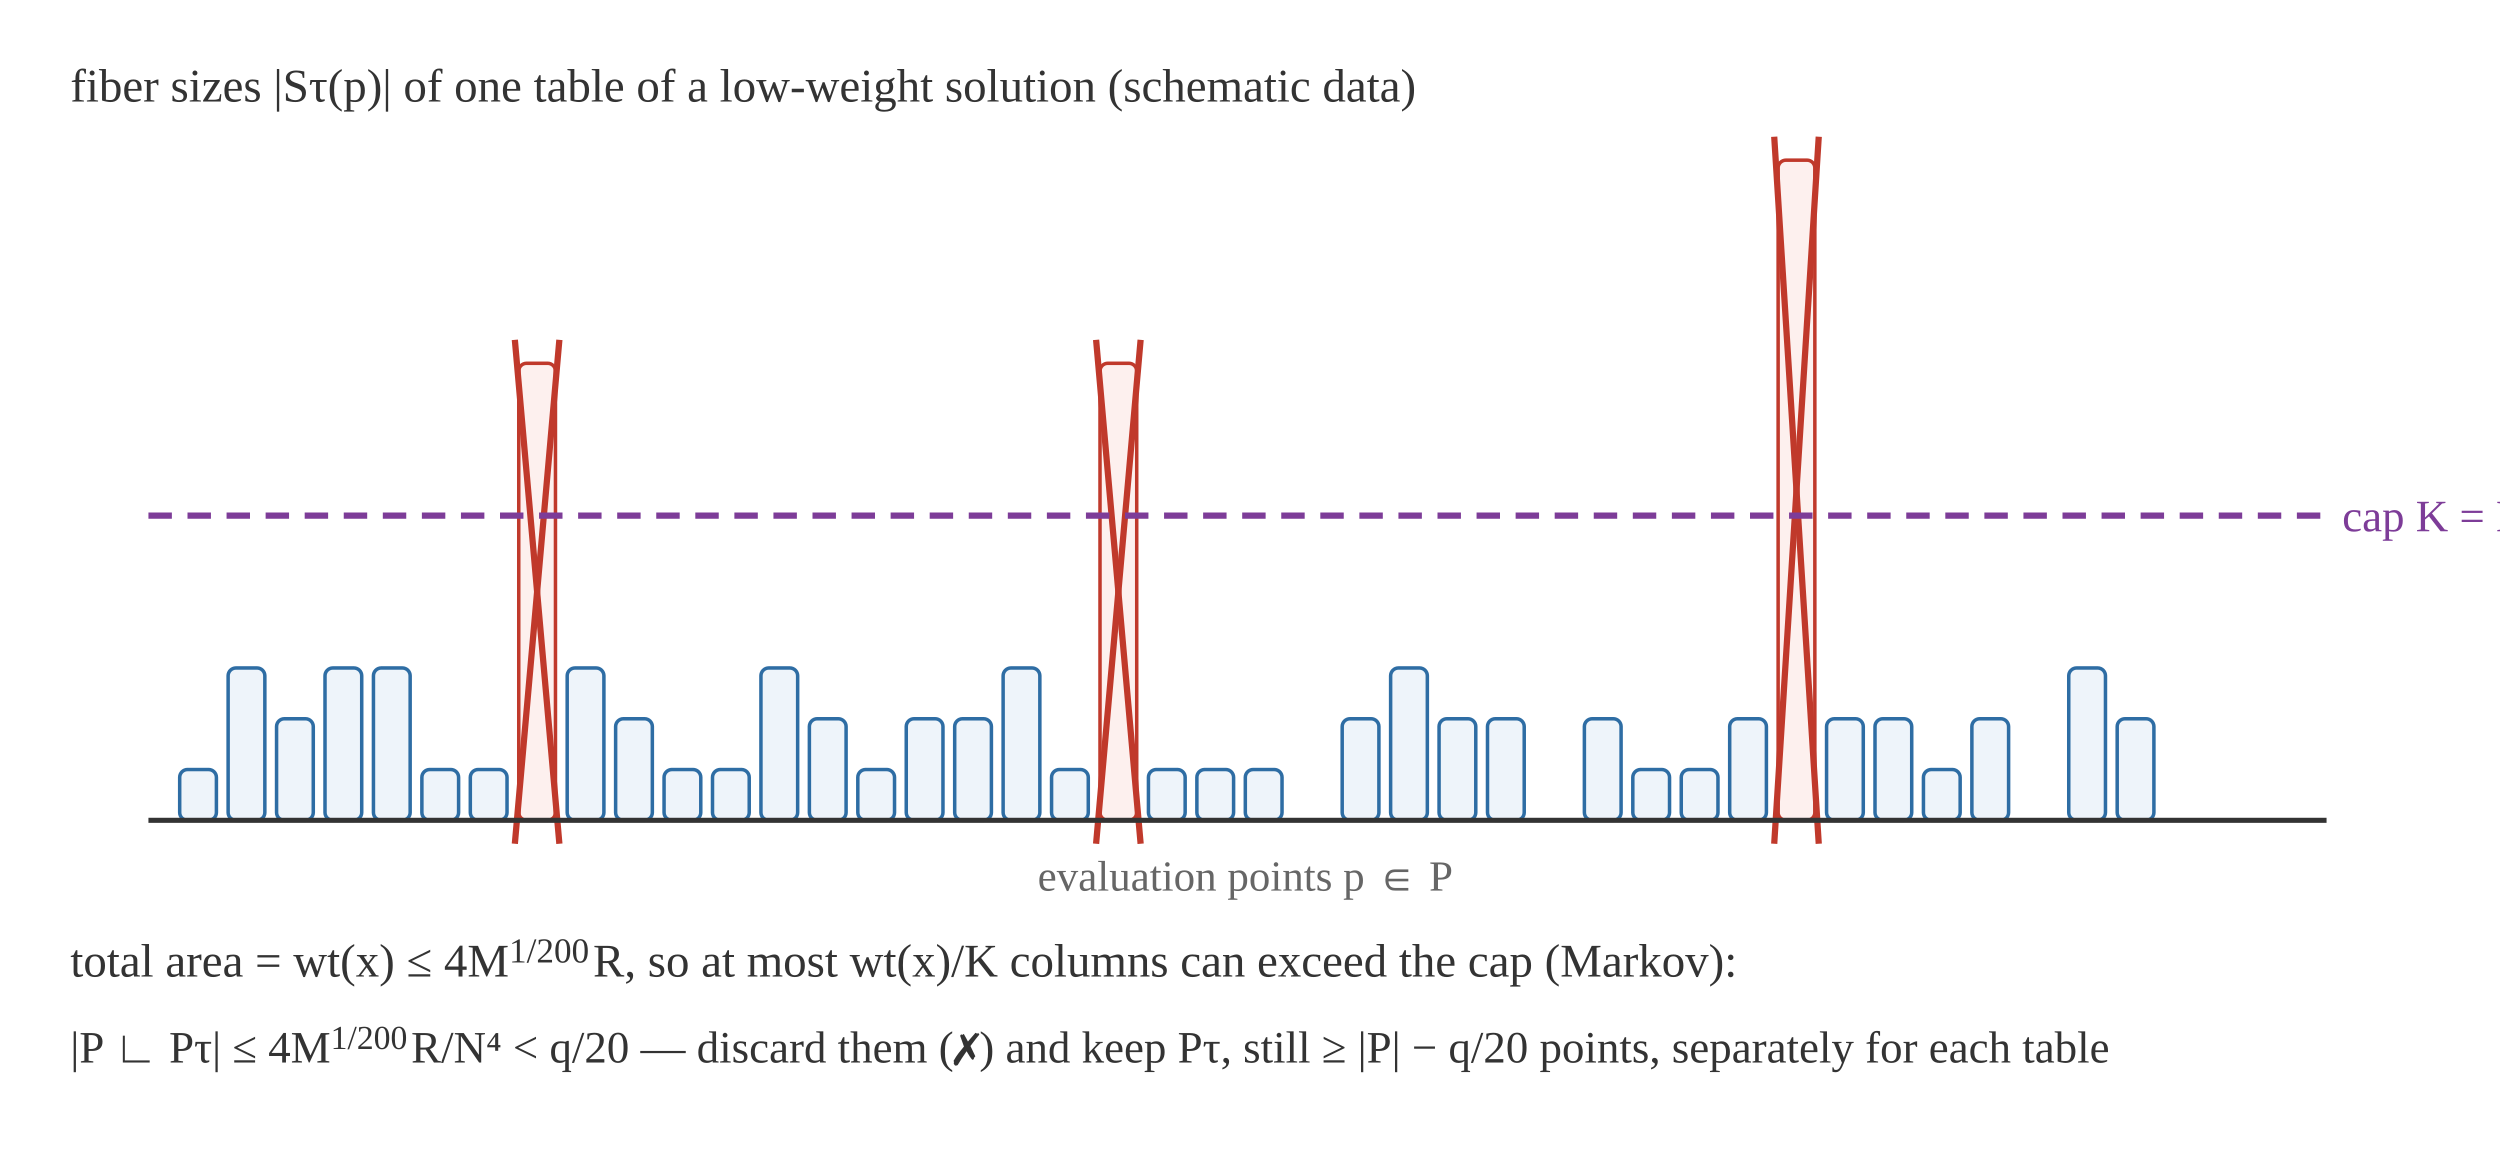
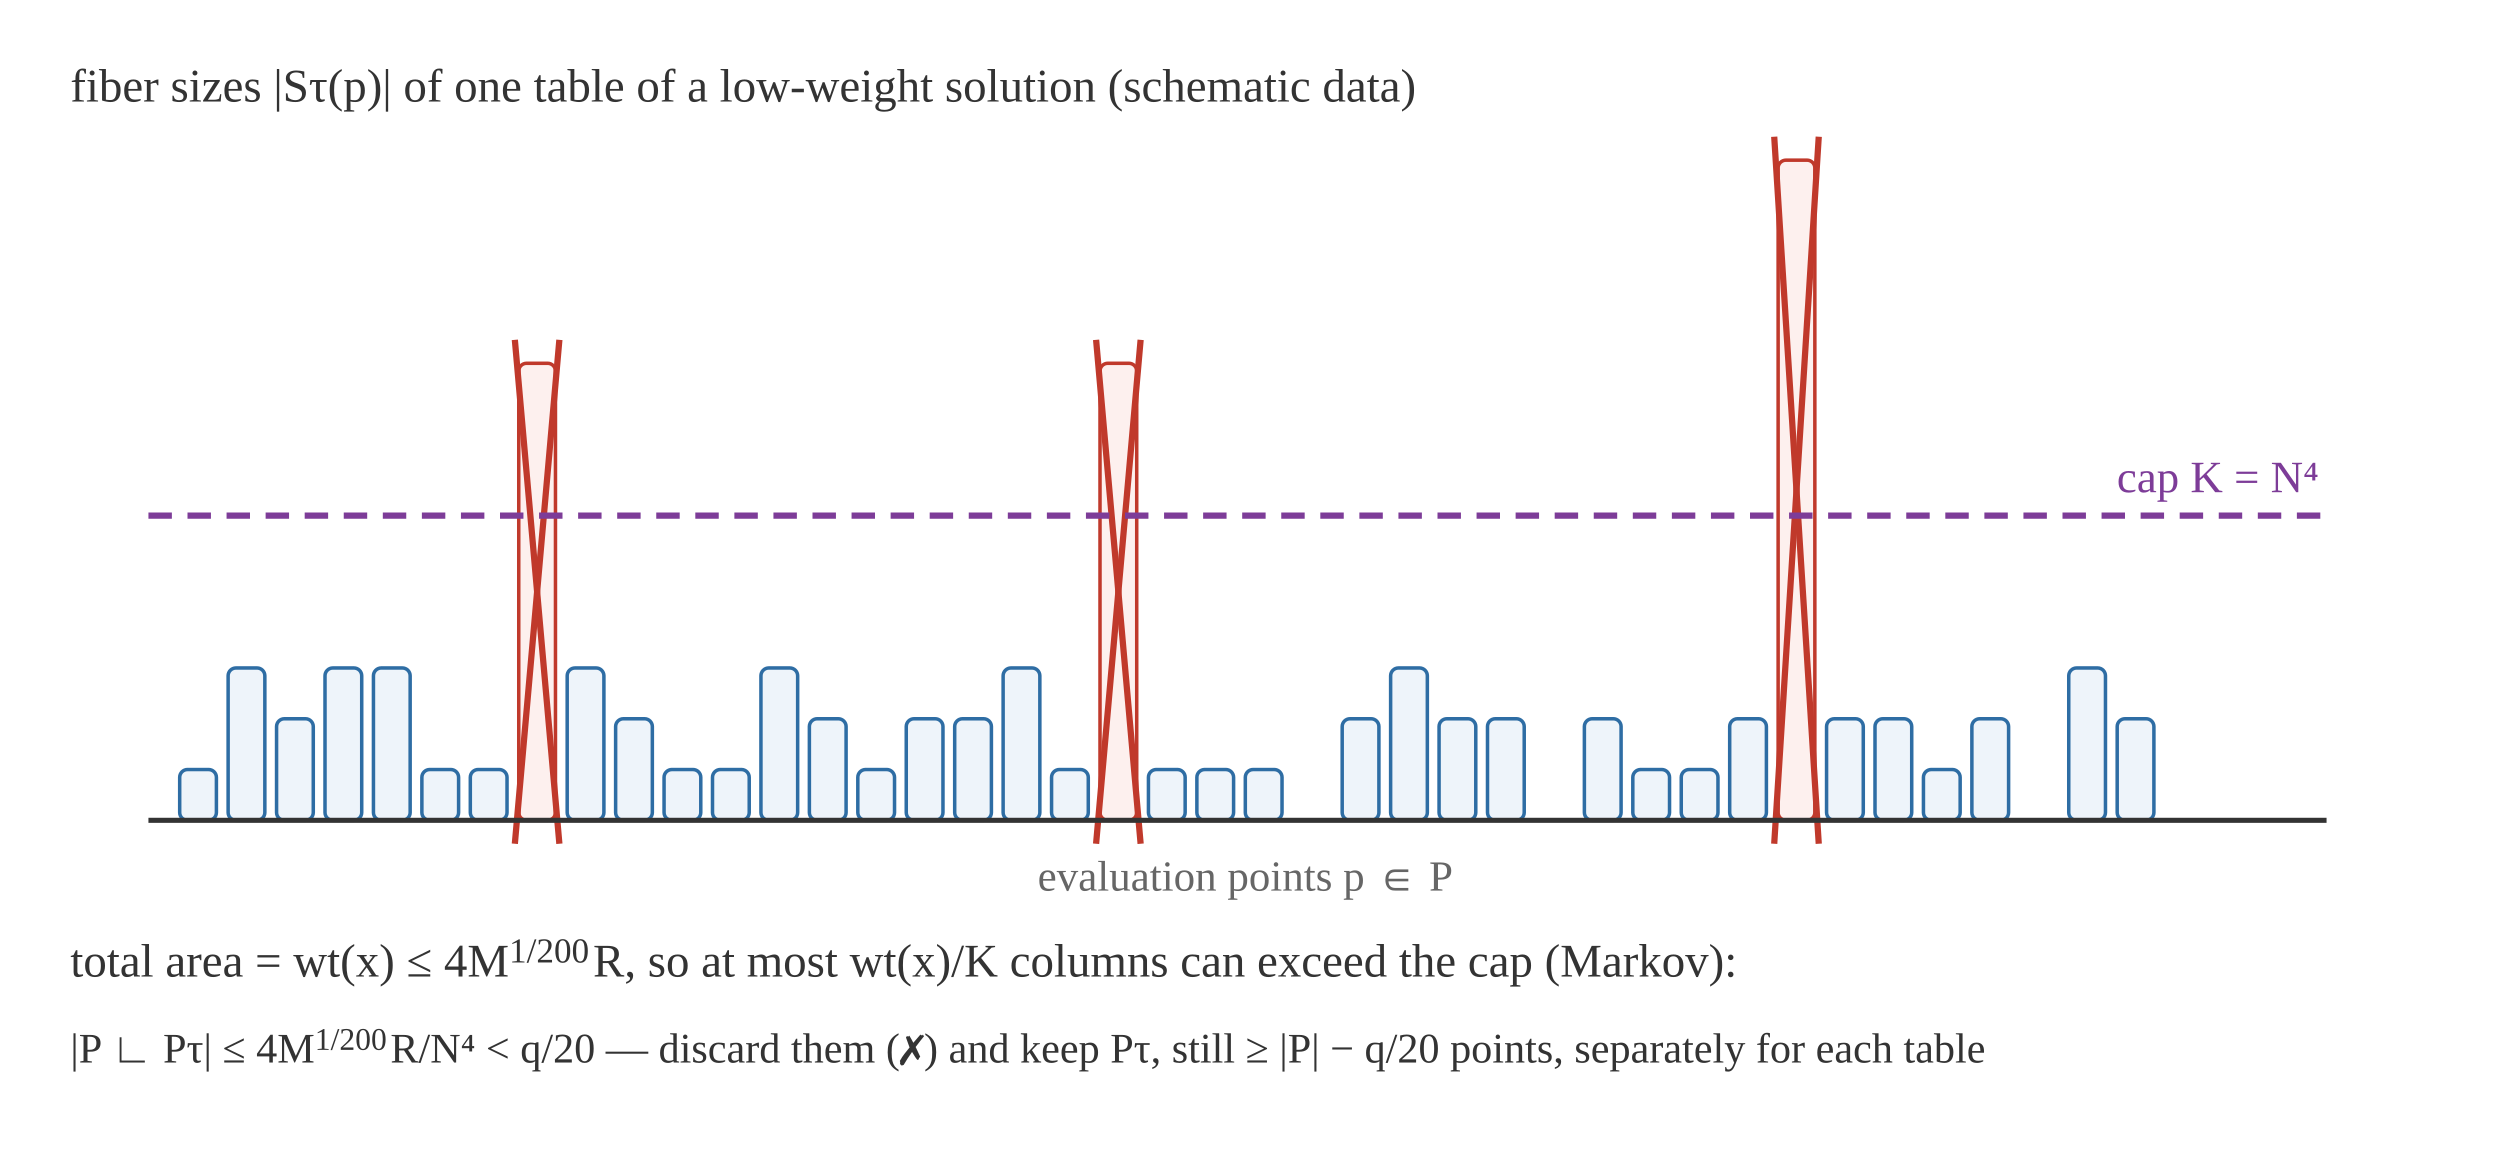
<svg class="setupfig" viewBox="0 0 640 300" width="100%" role="img" aria-label="Markov discard of oversized fibers">
  <text x="18" y="26" font-size="12" text-anchor="start" fill="#333">fiber sizes |Sτ(p)| of one table of a low-weight solution (schematic data)</text>
  <rect x="46" y="197" width="9.4" height="13" rx="2" fill="#eef4fa" stroke="#2e6da4" stroke-width="0.9" />
  <rect x="58.4" y="171" width="9.4" height="39" rx="2" fill="#eef4fa" stroke="#2e6da4" stroke-width="0.9" />
  <rect x="70.8" y="184" width="9.4" height="26" rx="2" fill="#eef4fa" stroke="#2e6da4" stroke-width="0.9" />
  <rect x="83.2" y="171" width="9.4" height="39" rx="2" fill="#eef4fa" stroke="#2e6da4" stroke-width="0.9" />
  <rect x="95.6" y="171" width="9.4" height="39" rx="2" fill="#eef4fa" stroke="#2e6da4" stroke-width="0.9" />
  <rect x="108" y="197" width="9.4" height="13" rx="2" fill="#eef4fa" stroke="#2e6da4" stroke-width="0.9" />
  <rect x="120.4" y="197" width="9.4" height="13" rx="2" fill="#eef4fa" stroke="#2e6da4" stroke-width="0.9" />
  <rect x="132.8" y="93" width="9.4" height="117" rx="2" fill="#fdf0ee" stroke="#c0392b" stroke-width="0.9" />
  <line x1="131.8" y1="87" x2="143.2" y2="216" stroke="#c0392b" stroke-width="1.6" />
  <line x1="131.8" y1="216" x2="143.2" y2="87" stroke="#c0392b" stroke-width="1.6" />
  <rect x="145.2" y="171" width="9.4" height="39" rx="2" fill="#eef4fa" stroke="#2e6da4" stroke-width="0.9" />
  <rect x="157.6" y="184" width="9.4" height="26" rx="2" fill="#eef4fa" stroke="#2e6da4" stroke-width="0.9" />
  <rect x="170" y="197" width="9.4" height="13" rx="2" fill="#eef4fa" stroke="#2e6da4" stroke-width="0.9" />
  <rect x="182.4" y="197" width="9.4" height="13" rx="2" fill="#eef4fa" stroke="#2e6da4" stroke-width="0.9" />
  <rect x="194.8" y="171" width="9.4" height="39" rx="2" fill="#eef4fa" stroke="#2e6da4" stroke-width="0.9" />
  <rect x="207.2" y="184" width="9.4" height="26" rx="2" fill="#eef4fa" stroke="#2e6da4" stroke-width="0.9" />
  <rect x="219.6" y="197" width="9.4" height="13" rx="2" fill="#eef4fa" stroke="#2e6da4" stroke-width="0.9" />
  <rect x="232" y="184" width="9.4" height="26" rx="2" fill="#eef4fa" stroke="#2e6da4" stroke-width="0.9" />
  <rect x="244.4" y="184" width="9.4" height="26" rx="2" fill="#eef4fa" stroke="#2e6da4" stroke-width="0.9" />
  <rect x="256.8" y="171" width="9.4" height="39" rx="2" fill="#eef4fa" stroke="#2e6da4" stroke-width="0.9" />
  <rect x="269.2" y="197" width="9.4" height="13" rx="2" fill="#eef4fa" stroke="#2e6da4" stroke-width="0.9" />
  <rect x="281.6" y="93" width="9.4" height="117" rx="2" fill="#fdf0ee" stroke="#c0392b" stroke-width="0.9" />
  <line x1="280.6" y1="87" x2="292" y2="216" stroke="#c0392b" stroke-width="1.6" />
  <line x1="280.6" y1="216" x2="292" y2="87" stroke="#c0392b" stroke-width="1.6" />
  <rect x="294" y="197" width="9.4" height="13" rx="2" fill="#eef4fa" stroke="#2e6da4" stroke-width="0.9" />
  <rect x="306.4" y="197" width="9.4" height="13" rx="2" fill="#eef4fa" stroke="#2e6da4" stroke-width="0.9" />
  <rect x="318.8" y="197" width="9.4" height="13" rx="2" fill="#eef4fa" stroke="#2e6da4" stroke-width="0.9" />
  <rect x="343.6" y="184" width="9.4" height="26" rx="2" fill="#eef4fa" stroke="#2e6da4" stroke-width="0.9" />
  <rect x="356" y="171" width="9.4" height="39" rx="2" fill="#eef4fa" stroke="#2e6da4" stroke-width="0.9" />
  <rect x="368.4" y="184" width="9.4" height="26" rx="2" fill="#eef4fa" stroke="#2e6da4" stroke-width="0.9" />
  <rect x="380.8" y="184" width="9.4" height="26" rx="2" fill="#eef4fa" stroke="#2e6da4" stroke-width="0.9" />
  <rect x="405.6" y="184" width="9.4" height="26" rx="2" fill="#eef4fa" stroke="#2e6da4" stroke-width="0.9" />
  <rect x="418" y="197" width="9.4" height="13" rx="2" fill="#eef4fa" stroke="#2e6da4" stroke-width="0.9" />
  <rect x="430.4" y="197" width="9.4" height="13" rx="2" fill="#eef4fa" stroke="#2e6da4" stroke-width="0.9" />
  <rect x="442.8" y="184" width="9.4" height="26" rx="2" fill="#eef4fa" stroke="#2e6da4" stroke-width="0.9" />
  <rect x="455.2" y="41" width="9.4" height="169" rx="2" fill="#fdf0ee" stroke="#c0392b" stroke-width="0.9" />
  <line x1="454.2" y1="35" x2="465.6" y2="216" stroke="#c0392b" stroke-width="1.6" />
  <line x1="454.2" y1="216" x2="465.6" y2="35" stroke="#c0392b" stroke-width="1.6" />
  <rect x="467.6" y="184" width="9.4" height="26" rx="2" fill="#eef4fa" stroke="#2e6da4" stroke-width="0.9" />
  <rect x="480" y="184" width="9.4" height="26" rx="2" fill="#eef4fa" stroke="#2e6da4" stroke-width="0.9" />
  <rect x="492.4" y="197" width="9.4" height="13" rx="2" fill="#eef4fa" stroke="#2e6da4" stroke-width="0.9" />
  <rect x="504.8" y="184" width="9.4" height="26" rx="2" fill="#eef4fa" stroke="#2e6da4" stroke-width="0.9" />
  <rect x="529.6" y="171" width="9.4" height="39" rx="2" fill="#eef4fa" stroke="#2e6da4" stroke-width="0.9" />
  <rect x="542" y="184" width="9.4" height="26" rx="2" fill="#eef4fa" stroke="#2e6da4" stroke-width="0.9" />
  <line x1="38" y1="210" x2="595.6" y2="210" stroke="#333" stroke-width="1.3" />
  <line x1="38" y1="132" x2="595.6" y2="132" stroke="#7d3c98" stroke-width="1.6" stroke-dasharray="6 4" />
-   <text x="599.6" y="136" font-size="11.5" text-anchor="start" fill="#7d3c98">cap K = N⁴</text>
+   <text x="593.6" y="126" font-size="11.5" text-anchor="end" fill="#7d3c98">cap K = N⁴</text>
  <text x="318.8" y="228" font-size="11" text-anchor="middle" fill="#666">evaluation points p ∈ P</text>
  <text x="18" y="250" font-size="12" text-anchor="start" fill="#333">total area = wt(x) ≤ 4M<tspan baseline-shift="super" font-size="75%">1/200</tspan> R, so at most wt(x)/K columns can exceed the cap (Markov):</text>
-   <text x="18" y="272" font-size="11.5" text-anchor="start" fill="#333">|P ∟ Pτ| ≤ 4M<tspan baseline-shift="super" font-size="75%">1/200</tspan> R/N⁴ &lt; q/20 — discard them (✗) and keep Pτ, still ≥ |P| − q/20 points, separately for each table</text>
+   <text x="18" y="272" font-size="10.8" text-anchor="start" fill="#333">|P ∟ Pτ| ≤ 4M<tspan baseline-shift="super" font-size="75%">1/200</tspan> R/N⁴ &lt; q/20 — discard them (✗) and keep Pτ, still ≥ |P| − q/20 points, separately for each table</text>
</svg>
